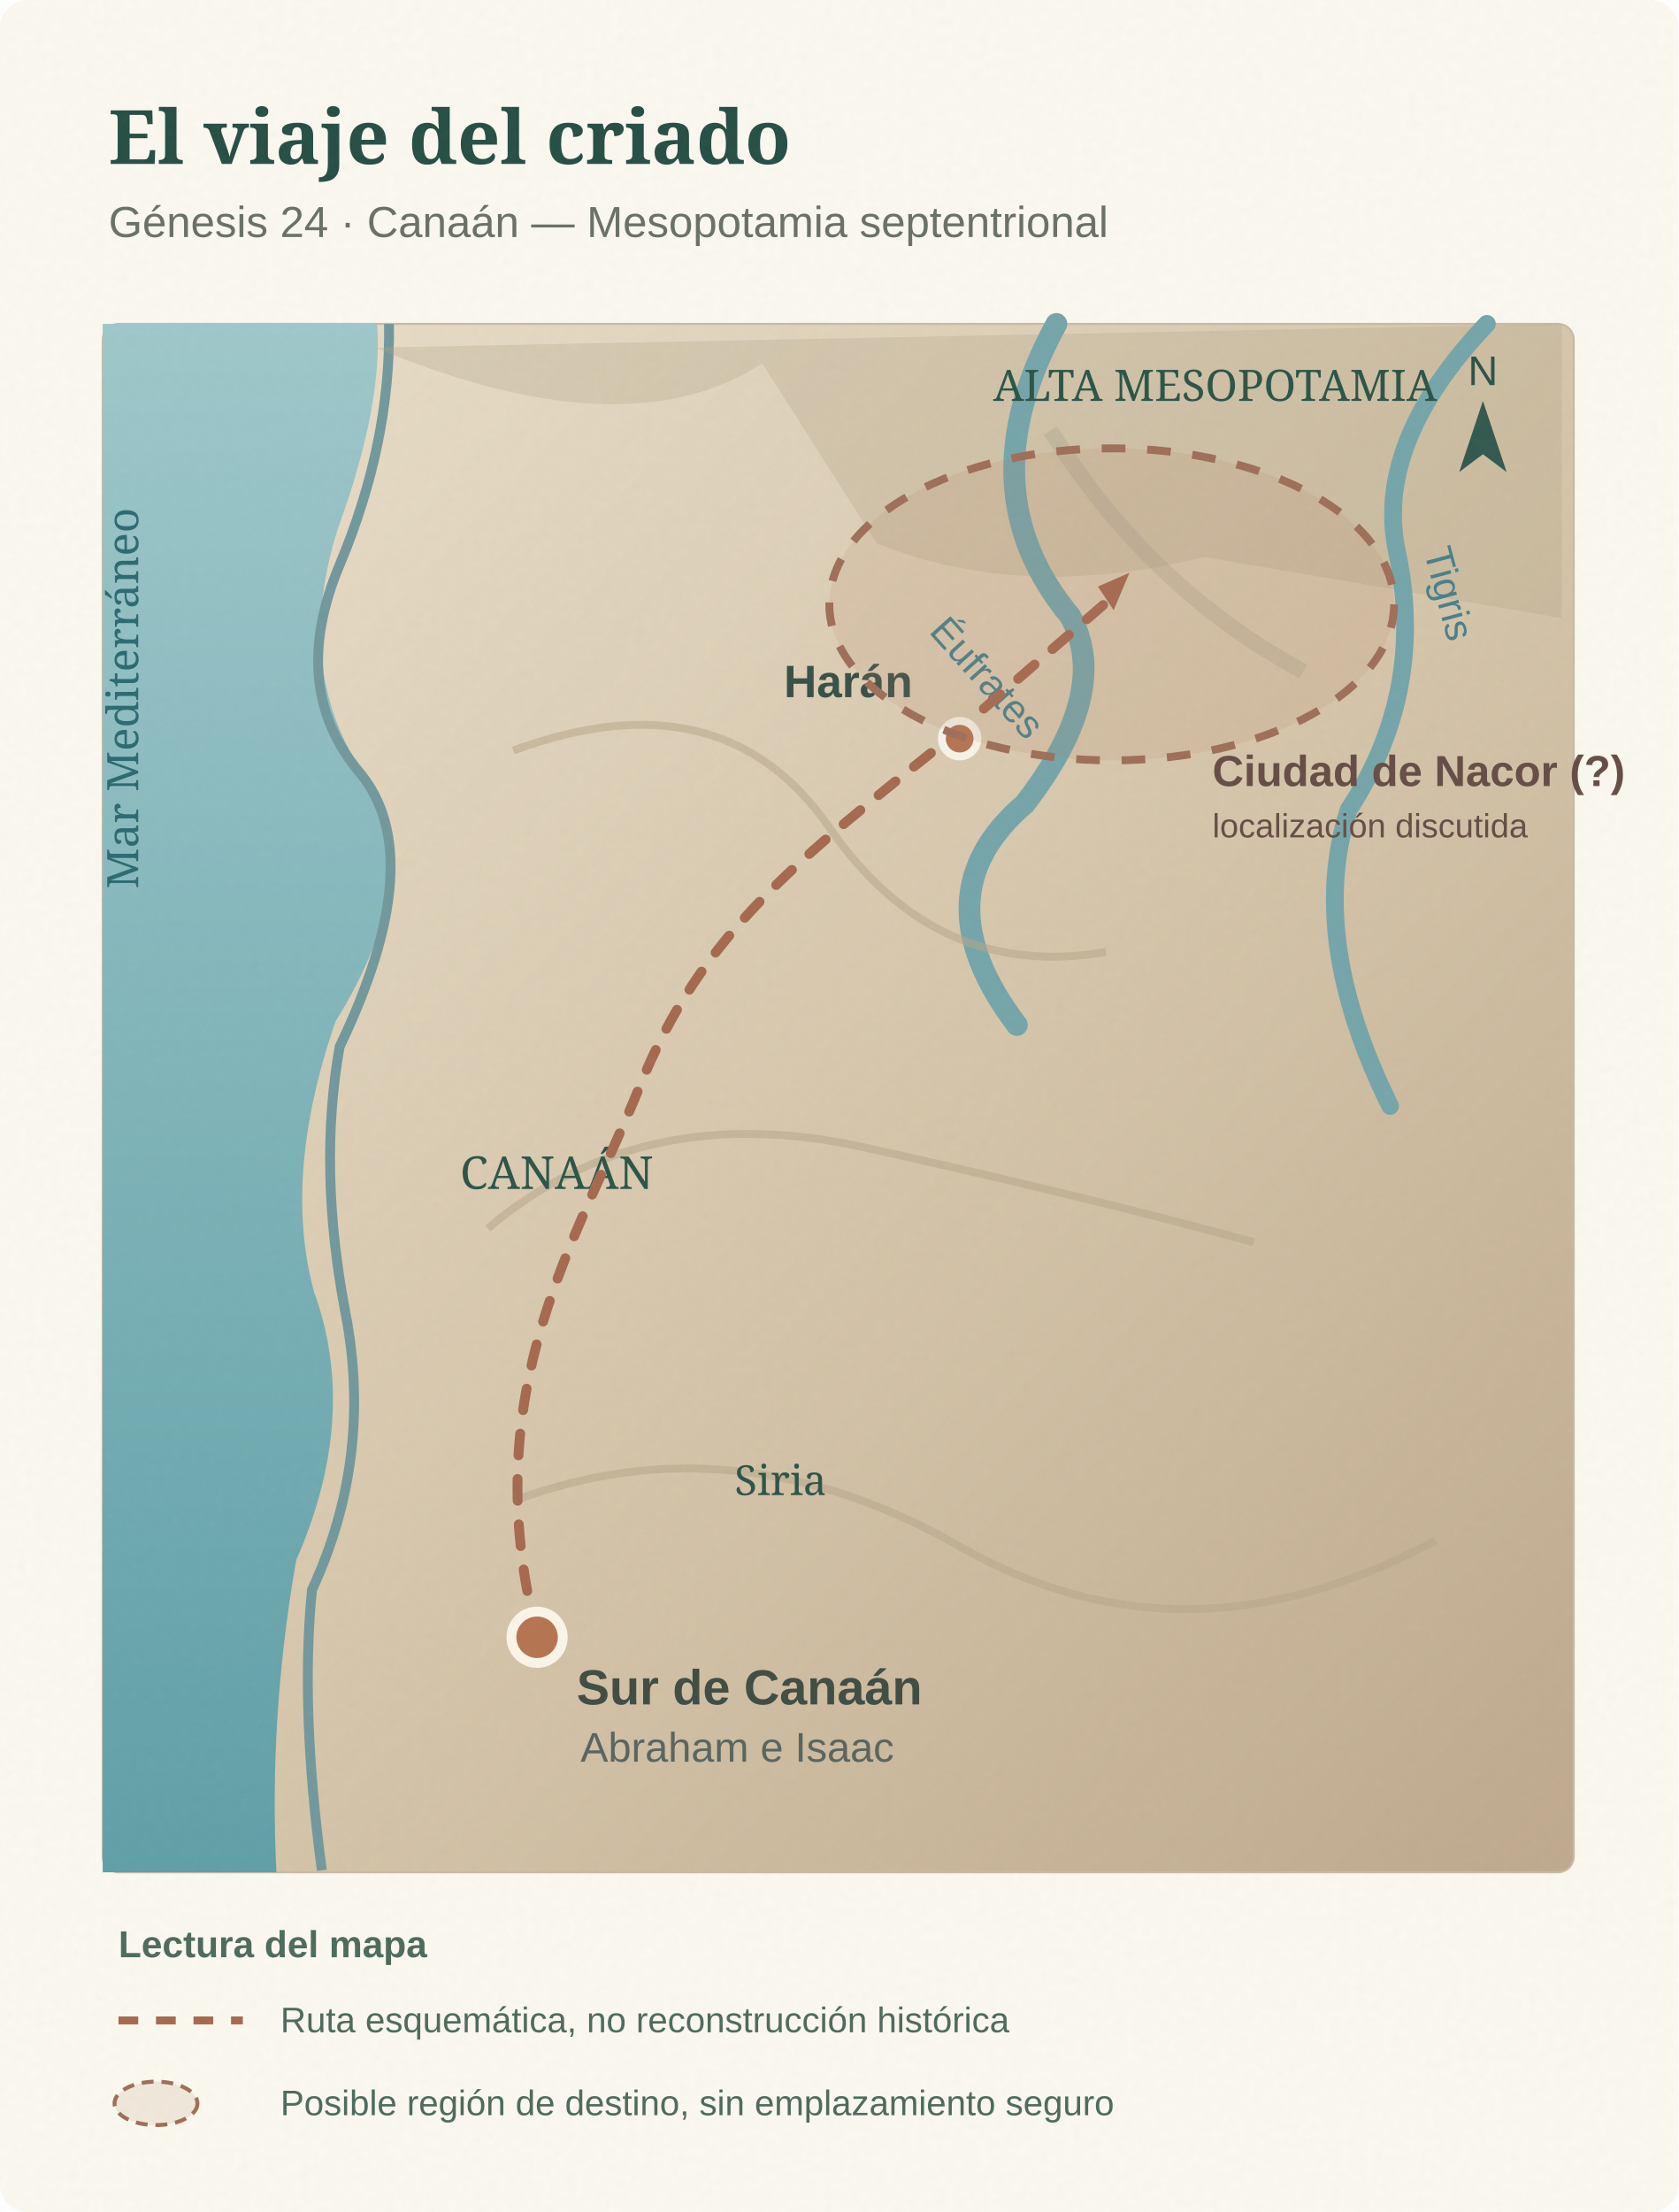
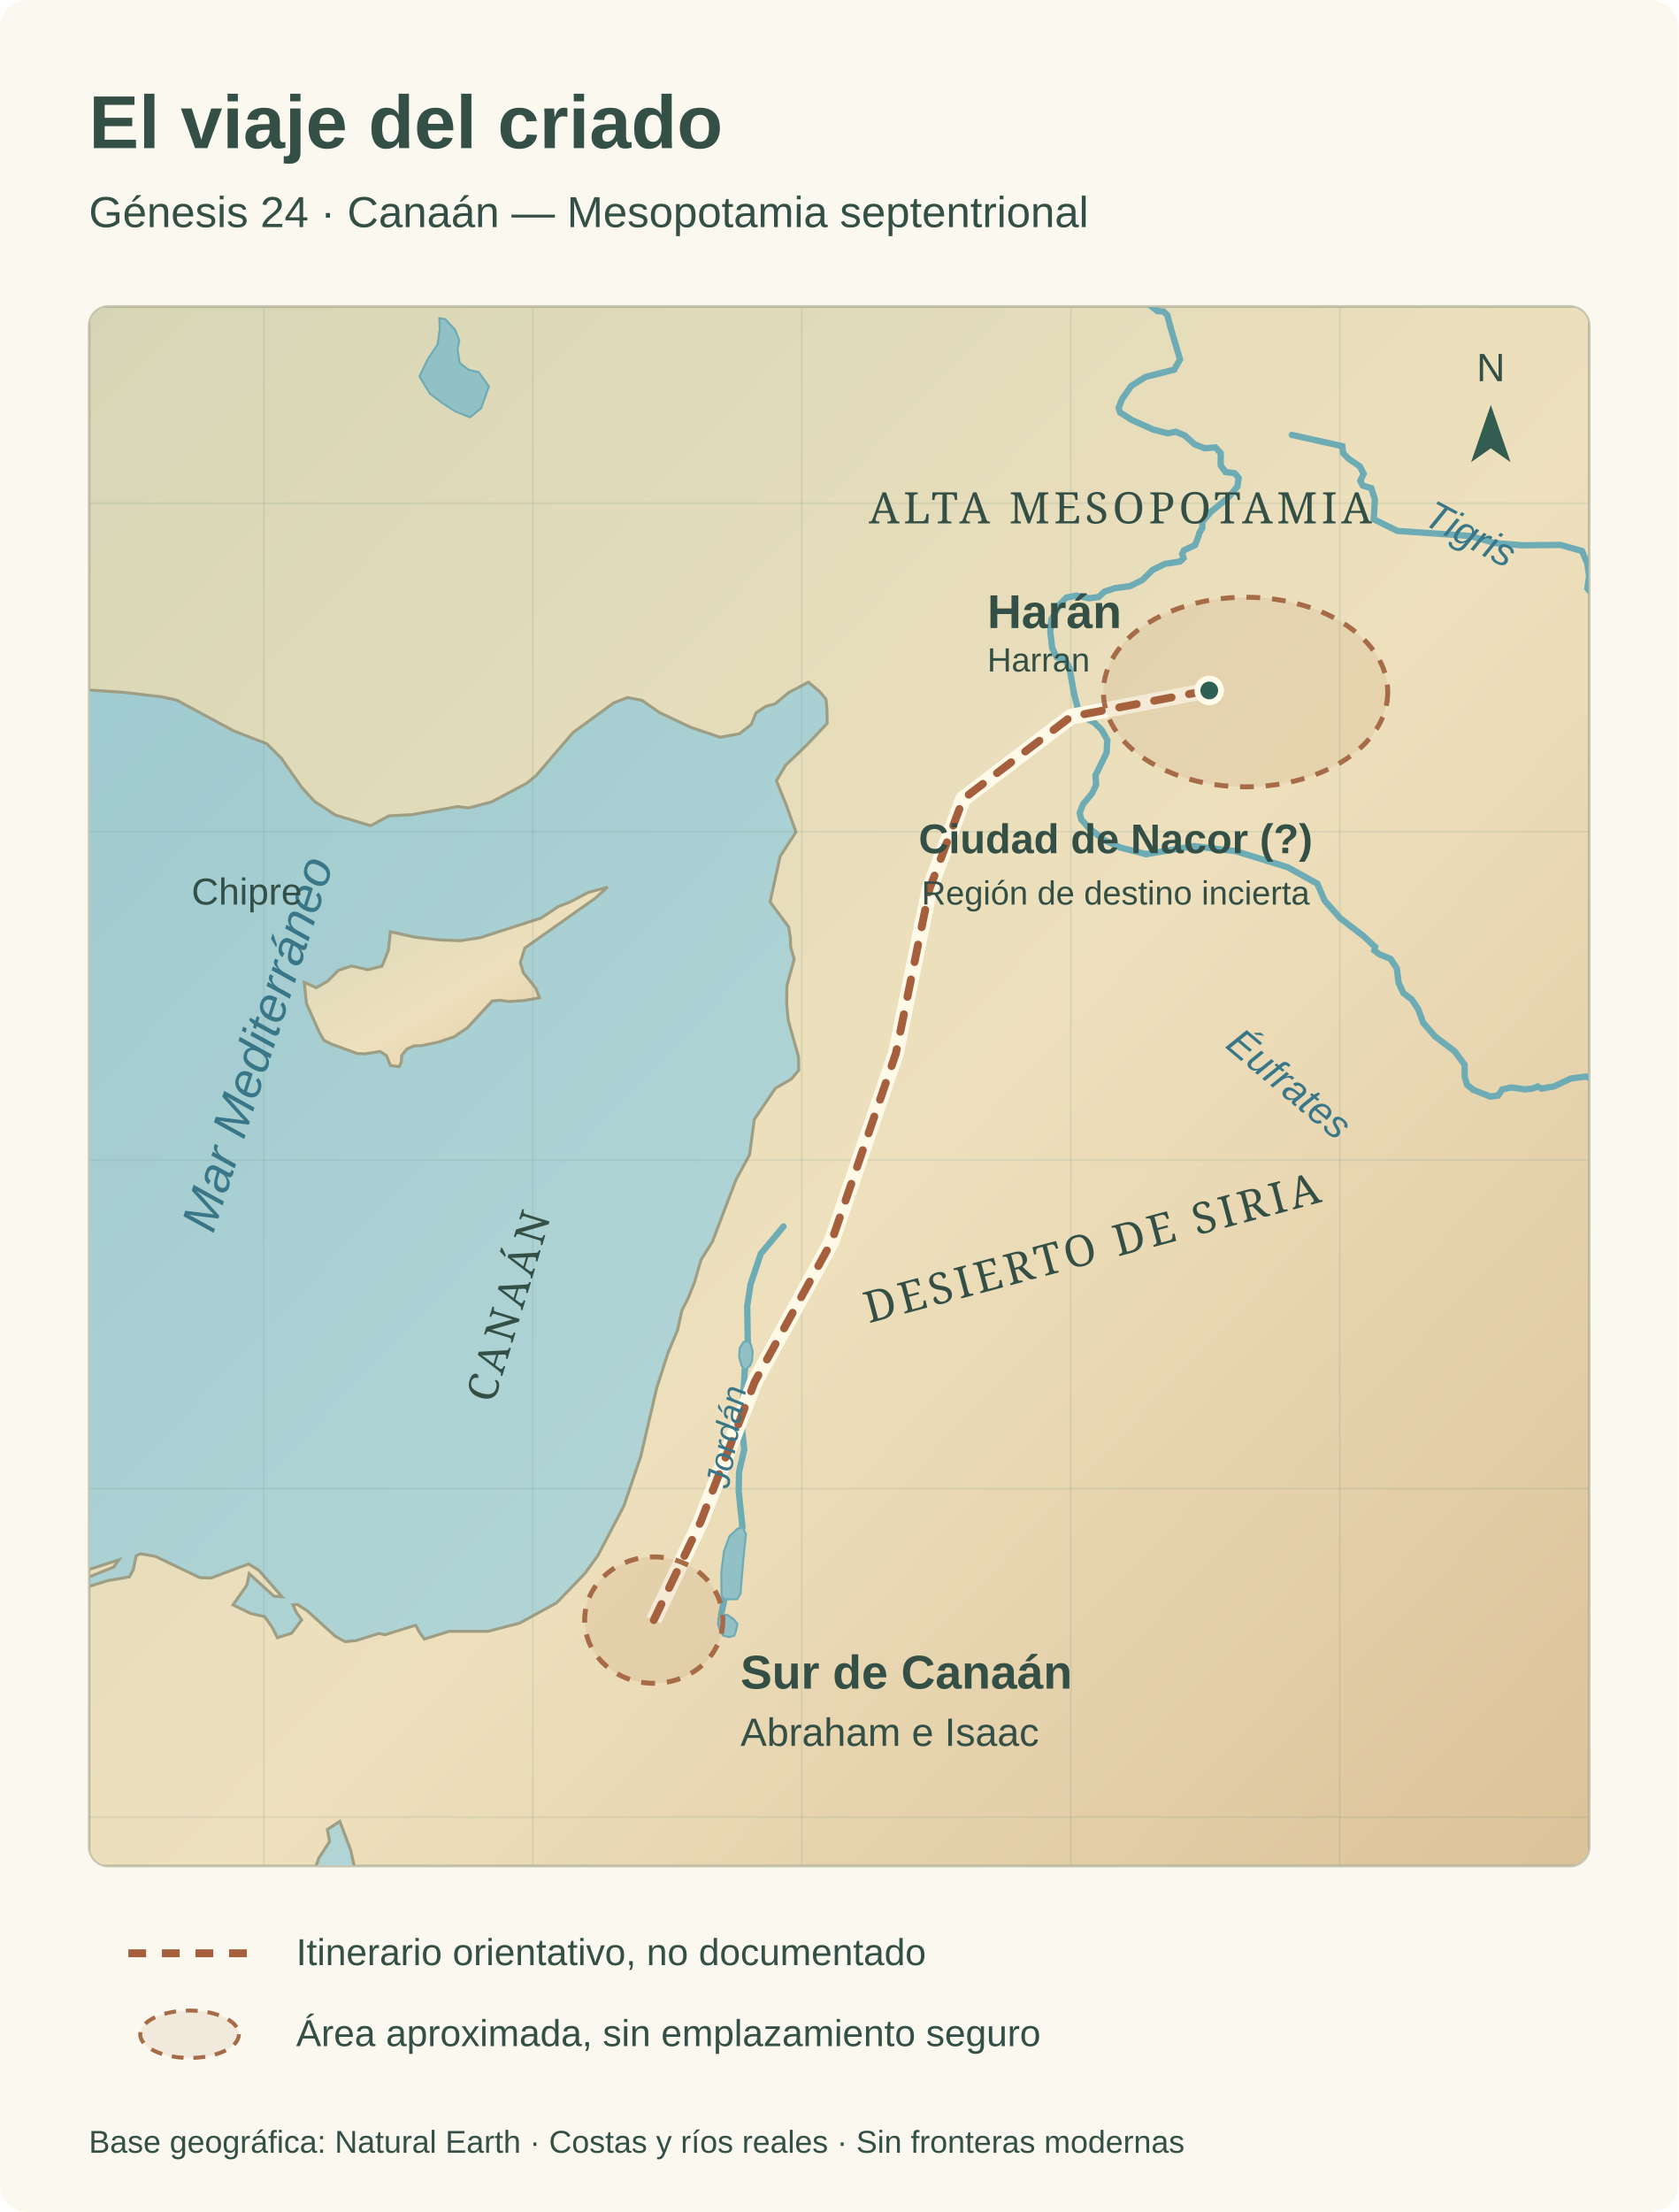
<svg xmlns="http://www.w3.org/2000/svg" viewBox="0 0 850 1120" role="img" aria-labelledby="title description">
  <defs>
-     <linearGradient id="earth" x1="0" y1="0" x2="1" y2="1">
-       <stop stop-color="#e9dfcb" />
-       <stop offset=".55" stop-color="#d4c4a8" />
-       <stop offset="1" stop-color="#bda88c" />
+     <linearGradient id="land" x1="0" y1="0" x2="1" y2="1">
+       <stop stop-color="#d6d6b6" />
+       <stop offset=".55" stop-color="#eee0bd" />
+       <stop offset="1" stop-color="#dbc299" />
    </linearGradient>
-     <linearGradient id="water" x1="0" y1="0" x2="0" y2="1">
-       <stop stop-color="#9ec7ca" />
-       <stop offset="1" stop-color="#5e9fa6" />
+     <linearGradient id="sea" x1="0" y1="0" x2="1" y2="1">
+       <stop stop-color="#9bc8ce" />
+       <stop offset="1" stop-color="#c1dedb" />
    </linearGradient>
-     <filter id="grain">
-       <feTurbulence type="fractalNoise" baseFrequency=".23" numOctaves="3" seed="7" />
-       <feColorMatrix type="saturate" values="0" />
-       <feComponentTransfer>
-         <feFuncA type="linear" slope=".045" />
-       </feComponentTransfer>
-     </filter>
+     <clipPath id="frame">
+       <rect x="45" y="155" width="760" height="790" rx="10" />
+     </clipPath>
+     <style>text{font-family:Arial,sans-serif;fill:#344f45}.label{stroke:none}.region{font-family:Georgia,serif;letter-spacing:2px}.water{fill:#397788;font-style:italic}.small{font-size:18px}</style>
  </defs>
  <rect width="850" height="1120" rx="14" fill="#fbf8ef" />
-   <text x="55" y="83" font-family="Georgia,serif" font-size="38" font-weight="bold" fill="#264e43">El viaje del criado</text>
-   <text x="55" y="120" font-family="Arial,sans-serif" font-size="22" fill="#697066">Génesis 24 · Canaán — Mesopotamia septentrional</text>
-   <rect x="52" y="164" width="745" height="784" fill="url(#earth)" stroke="#c5bba5" rx="8" />
-   <path d="M52 164H191Q194 205 171 268Q149 338 183 390T170 517Q143 595 159 654Q182 717 150 790Q136 870 140 948H52Z" fill="url(#water)" />
-   <path d="M197 164Q198 224 172 286T182 391T172 530Q161 592 175 665T158 805Q152 865 163 947" stroke="#72989b" stroke-width="5" fill="none" />
-   <path d="M190 176Q317 229 386 184L444 275Q517 305 610 282L791 313V164Z" fill="#b3a387" opacity=".3" />
-   <path d="M535 164Q489 248 542 312Q563 350 519 407Q465 453 515 519" stroke="#74a5a9" stroke-width="11" fill="none" stroke-linecap="round" />
-   <path d="M753 164Q697 223 707 277Q723 349 683 410Q662 475 704 560" stroke="#74a5a9" stroke-width="9" fill="none" stroke-linecap="round" />
-   <path d="M532 218Q582 298 660 340" stroke="#9d9981" stroke-width="8" opacity=".27" fill="none" />
-   <g stroke="#b6a589" fill="none" opacity=".55" stroke-width="4">
-     <path d="M260 380Q366 341 420 419T560 482" />
-     <path d="M247 622Q325 556 438 581T635 629" />
-     <path d="M260 760Q372 718 486 783T727 780" />
+   <text x="45" y="75" font-family="Georgia,serif" font-size="38" font-weight="bold">El viaje del criado</text>
+   <text x="45" y="115" font-size="22" fill="#697066">Génesis 24 · Canaán — Mesopotamia septentrional</text>
+   <g clip-path="url(#frame)">
+     <rect x="45" y="155" width="760" height="790" fill="url(#sea)" />
+     <path d="M301.3,454.9 L265.8,480.0 L263.5,487.4 L265.1,492.6 L270.1,498.8 L271.4,500.5 L273.2,505.2 L265.5,506.6 L257.7,507.1 L253.4,506.5 L249.3,506.8 L236.7,520.4 L229.9,525.0 L221.9,527.7 L213.7,529.4 L209.5,529.6 L205.9,531.3 L203.4,534.5 L203.3,537.5 L202.2,540.1 L197.7,539.5 L195.8,534.6 L192.6,532.4 L184.7,533.6 L180.8,533.4 L168.0,528.7 L164.1,526.8 L161.7,522.7 L155.2,508.1 L154.1,497.4 L160.2,500.1 L165.9,496.8 L171.4,491.3 L178.0,489.1 L182.1,490.0 L186.2,491.0 L193.5,489.2 L196.7,481.1 L197.7,471.8 L210.1,474.5 L222.6,475.9 L232.9,476.3 L243.1,474.8 L274.1,464.8 L282.9,458.9 L288.3,456.9 L297.8,451.9 L307.7,449.2 L301.3,454.9 Z" fill="url(#land)" fill-rule="evenodd" stroke="#9d9e83" stroke-width="1.5" />
+     <path d="M805.0,155.0 L805.0,945.0 L179.4,945.0 L177.6,936.8 L172.1,922.2 L165.8,926.3 L166.9,932.4 L161.4,940.9 L160.0,945.0 L45.0,945.0 L45.0,794.7 L60.2,789.8 L57.5,793.5 L45.0,798.5 L45.0,803.3 L45.0,803.3 L54.6,800.3 L65.6,798.4 L67.5,794.7 L69.0,787.7 L71.1,786.7 L78.6,788.0 L101.2,798.8 L106.8,799.0 L122.6,793.1 L126.0,791.9 L131.1,795.1 L142.8,808.5 L138.7,808.2 L126.2,796.8 L125.1,802.5 L118.0,812.6 L126.9,816.9 L134.1,818.6 L138.0,824.2 L140.5,829.2 L147.6,827.0 L152.8,820.2 L150.1,816.4 L148.3,812.5 L150.6,812.4 L155.6,815.6 L169.8,828.5 L174.7,831.2 L180.2,830.7 L191.8,827.1 L195.0,827.7 L210.5,822.9 L212.4,826.4 L214.9,829.9 L227.4,826.0 L247.1,826.0 L263.2,821.8 L281.8,811.6 L283.3,810.1 L296.2,796.7 L302.3,788.3 L302.8,787.6 L316.0,762.4 L324.5,737.4 L332.6,702.7 L338.3,685.0 L343.2,673.3 L345.3,663.6 L348.5,657.3 L351.8,649.0 L355.0,637.9 L360.8,628.7 L372.7,597.4 L379.6,584.7 L382.0,566.8 L392.7,551.0 L400.7,546.4 L404.5,541.9 L404.4,535.1 L399.2,516.6 L398.4,508.5 L398.5,499.2 L402.2,485.7 L400.4,479.4 L400.3,475.1 L399.4,469.3 L390.0,456.7 L395.1,433.6 L398.7,428.0 L403.1,421.3 L398.3,407.9 L393.2,395.3 L398.0,387.3 L408.2,377.6 L418.9,366.3 L418.8,359.3 L418.3,354.0 L415.2,350.3 L409.4,345.4 L399.5,350.6 L392.5,356.4 L387.9,357.6 L382.9,360.9 L380.5,366.8 L374.5,371.5 L364.7,373.3 L349.9,368.3 L334.0,360.8 L325.1,354.6 L317.7,353.2 L310.8,355.9 L290.2,370.9 L271.4,392.8 L266.7,396.6 L249.0,406.0 L237.3,409.1 L231.8,408.4 L208.5,412.5 L196.9,413.1 L187.7,418.1 L169.9,412.7 L159.3,405.8 L152.9,398.8 L142.4,383.8 L135.1,376.6 L118.4,370.1 L89.5,354.5 L81.8,352.8 L62.0,350.5 L45.0,349.4 L45.0,155.0 Z" fill="url(#land)" fill-rule="evenodd" stroke="#9d9e83" stroke-width="1.5" />
+     <path d="M133.6 155V945" stroke="#648b80" opacity=".13" stroke-width="1" />
+     <path d="M269.8 155V945" stroke="#648b80" opacity=".13" stroke-width="1" />
+     <path d="M406.0 155V945" stroke="#648b80" opacity=".13" stroke-width="1" />
+     <path d="M542.3 155V945" stroke="#648b80" opacity=".13" stroke-width="1" />
+     <path d="M678.5 155V945" stroke="#648b80" opacity=".13" stroke-width="1" />
+     <path d="M45 920.1H805" stroke="#648b80" opacity=".13" stroke-width="1" />
+     <path d="M45 753.7H805" stroke="#648b80" opacity=".13" stroke-width="1" />
+     <path d="M45 587.4H805" stroke="#648b80" opacity=".13" stroke-width="1" />
+     <path d="M45 421.1H805" stroke="#648b80" opacity=".13" stroke-width="1" />
+     <path d="M45 254.8H805" stroke="#648b80" opacity=".13" stroke-width="1" />
+     <path d="M580.5,432.5 L567.2,429.1 L559.0,425.2 L551.7,419.5 L547.6,414.9 L546.8,411.6 L548.5,407.2 L553.0,401.8 L555.1,397.5 L554.8,392.6" fill="none" stroke="#6dabb5" stroke-width="3.2" stroke-linecap="round" />
+     <path d="M594.6,187.2 L597.6,182.0 L592.6,165.1" fill="none" stroke="#6dabb5" stroke-width="3.2" stroke-linecap="round" />
+     <path d="M366.7,809.8 L369.6,790.1 L371.9,781.0 L376.0,773.2" fill="none" stroke="#6dabb5" stroke-width="3.2" stroke-linecap="round" />
+     <path d="M378.7,678.9 L377.2,693.8" fill="none" stroke="#6dabb5" stroke-width="3.2" stroke-linecap="round" />
+     <path d="M580.4,432.5 L604.6,428.4 L625.9,431.0 L652.1,439.1 L667.1,447.4 L670.9,456.1 L678.8,465.0 L690.7,474.1 L696.4,479.5 L696.0,481.2 L698.6,483.2 L704.2,485.5 L707.4,490.3 L708.3,497.7 L710.8,502.9 L715.0,506.1 L718.3,511.1 L720.7,517.8 L726.9,524.9 L736.7,532.3 L741.7,539.1 L741.8,545.4 L743.0,549.3 L746.1,551.8" fill="none" stroke="#6dabb5" stroke-width="3.2" stroke-linecap="round" />
+     <path d="M544.0,351.6 L546.1,359.5 L549.3,363.4 L554.2,365.9 L558.0,369.7 L560.8,374.7 L560.4,381.1 L554.8,392.6" fill="none" stroke="#6dabb5" stroke-width="3.2" stroke-linecap="round" />
+     <path d="M654.2,220.2 L679.8,225.9 L680.2,229.4 L683.1,232.4 L688.7,236.2 L690.6,239.9 L688.9,243.5 L690.2,245.9 L694.5,247.2 L696.3,252.9 L695.7,262.9 L707.6,268.8 L744.5,271.4 L757.2,275.0 L771.0,276.1 L790.2,275.9 L801.2,279.0 L803.9,285.4 L804.8,291.7 L803.9,297.9 L806.7,301.3 L813.3,301.8 L821.1,305.1 L830.1,311.2 L836.1,318.9 L840.4,332.8" fill="none" stroke="#6dabb5" stroke-width="3.2" stroke-linecap="round" />
+     <path d="M1050.6,811.5 L1055.9,817.9 L1065.8,821.6 L1081.9,824.8 L1095.5,829.7 L1112.0,839.8 L1120.1,845.0 L1126.7,845.1 L1134.4,841.7 L1147.5,840.3 L1166.2,840.8 L1177.9,839.7 L1182.5,836.9 L1185.5,836.5 L1187.2,839.5" fill="none" stroke="#6dabb5" stroke-width="3.2" stroke-linecap="round" />
+     <path d="M746.1,551.8 L754.7,555.2 L758.7,554.7 L760.8,551.6 L765.4,550.6 L772.5,551.6 L775.9,551.2 L777.2,550.8 L778.7,550.1 L780.8,551.2 L786.9,550.1 L795.5,546.1 L803.0,545.1 L809.4,547.2 L814.0,550.3 L818.5,556.7 L823.1,562.3 L826.3,563.5 L829.7,562.0 L831.6,562.7 L832.7,563.3 L834.2,563.1 L835.4,559.6 L837.2,558.6 L839.7,560.0 L839.7,562.3 L837.3,565.5 L837.3,568.2 L839.9,570.4 L840.9,573.7 L840.3,578.0 L843.2,582.5 L845.2,584.1 L849.5,587.4 L852.3,592.1 L851.6,596.8 L853.1,598.2 L856.8,596.5 L860.6,596.6 L864.5,598.6 L865.7,602.4 L864.1,608.0 L867.0,614.8 L874.5,622.6 L880.5,627.3 L885.1,628.8 L888.2,628.6 L890.1,626.8 L893.4,627.8 L898.4,631.4 L902.5,632.8 L905.6,631.8 L913.8,633.8 L919.3,635.8 L927.1,638.7 L935.7,644.7 L939.6,651.8 L942.3,654.1 L944.5,654.1 L947.4,654.4 L953.0,657.3 L959.3,666.2 L968.3,684.9 L968.9,687.8 L968.9,693.3 L967.1,701.8 L968.4,712.5 L972.9,724.8 L975.2,734.2 L975.3,740.7 L977.4,747.7 L981.5,755.3 L983.5,763.9 L983.3,773.5 L988.3,783.0 L1003.4,797.1 L1022.0,800.2 L1029.9,803.4 L1033.4,807.6 L1039.1,810.2 L1050.9,811.5" fill="none" stroke="#6dabb5" stroke-width="3.2" stroke-linecap="round" />
+     <path d="M594.6,187.2 L580.0,190.9 L572.9,195.4 L568.3,202.0 L566.5,206.5 L567.3,208.9 L573.1,212.6 L583.8,217.4 L591.3,219.4 L595.4,218.6 L600.0,220.5 L605.0,225.0 L610.2,227.0 L615.5,226.5 L618.2,229.4 L618.2,235.6 L620.6,239.0 L625.3,239.6 L627.3,242.0 L626.7,246.3 L622.0,252.0 L613.3,259.1 L608.9,264.2 L608.9,267.3 L607.4,269.8 L606.9,271.7 L605.2,276.0 L599.6,278.6 L598.7,280.5 L599.4,282.6 L597.6,284.3 L590.0,285.5 L583.7,288.6 L578.5,293.7 L572.2,296.8 L564.6,297.8 L559.3,299.6 L556.4,302.3 L551.6,302.9 L544.9,301.6 L540.0,302.6 L536.8,306.0 L532.4,313.7 L531.9,319.9 L532.9,328.3 L535.2,332.8 L539.0,333.5 L541.6,338.2 L544.0,351.6" fill="none" stroke="#6dabb5" stroke-width="3.2" stroke-linecap="round" />
+     <path d="M777.7,73.5 L769.0,87.1 L745.6,93.2 L730.9,94.5 L717.3,93.0 L705.5,93.3 L695.6,95.2 L690.0,97.2 L688.7,99.4 L690.1,103.1 L694.1,108.4 L694.9,113.9 L692.3,119.5 L689.6,123.0 L686.8,124.4 L674.4,122.1 L652.2,116.3 L638.6,114.8 L633.7,117.7 L623.8,120.2 L608.8,122.2 L592.7,127.0 L575.5,134.6 L571.3,143.2 L580.1,152.6 L586.1,157.5 L589.2,157.7 L591.2,159.6 L592.6,165.1" fill="none" stroke="#6dabb5" stroke-width="3.2" stroke-linecap="round" />
+     <path d="M366.8,809.9 L365.2,817.7" fill="none" stroke="#6dabb5" stroke-width="3.2" stroke-linecap="round" />
+     <path d="M377.2,693.8 L375.5,720.8 L376.9,734.0 L374.3,745.2 L374.1,755.0 L376.0,773.2" fill="none" stroke="#6dabb5" stroke-width="3.2" stroke-linecap="round" />
+     <path d="M396.8,621.0 L385.3,634.8 L380.1,650.3 L378.4,661.4 L378.7,678.9" fill="none" stroke="#6dabb5" stroke-width="3.2" stroke-linecap="round" />
+     <path d="M840.4,332.8 L844.3,338.8 L846.5,340.7 L848.1,341.3 L849.4,342.9 L849.7,348.3 L852.8,351.9 L863.3,355.8 L866.4,358.3 L867.5,360.1 L866.6,361.3 L873.2,362.3 L875.7,363.6 L876.1,366.1 L875.1,367.4 L872.6,367.6 L870.0,370.5 L867.3,376.2 L872.3,381.3 L885.0,385.8 L894.4,393.4 L900.5,404.0 L904.5,414.8 L906.5,425.6 L906.2,432.9 L903.8,436.7 L903.1,440.6 L904.1,444.6 L903.3,447.6 L900.6,449.6 L899.8,455.5 L900.7,465.2 L906.6,478.0 L917.3,493.8 L921.6,503.7 L919.5,507.8 L922.6,518.2 L931.1,535.0 L936.3,549.7 L938.3,562.5 L941.1,571.3 L944.4,576.2 L948.3,579.3 L954.8,581.2 L966.8,583.3 L973.4,585.8 L978.4,589.6 L980.1,595.0 L978.4,601.9 L978.1,606.6 L979.4,609.1 L978.2,612.6 L974.7,617.3 L972.7,621.9 L972.1,626.4 L973.0,633.1 L975.6,641.7 L978.0,646.2 L980.3,646.4 L983.7,651.0 L988.1,660.0 L996.9,668.6 L1010.3,676.8 L1017.8,680.0 L1020.9,679.6 L1021.9,680.6 L1021.9,682.5 L1022.1,684.5 L1024.5,686.9 L1028.6,688.4 L1034.4,689.0 L1036.8,691.2 L1036.7,694.4 L1039.4,698.6 L1045.2,703.5 L1054.7,707.5 L1074.2,712.0 L1089.3,702.3 L1096.5,701.2 L1100.9,704.9 L1110.6,708.7 L1125.6,712.6 L1134.4,716.9 L1137.0,721.6 L1137.3,727.0 L1135.3,733.1 L1134.8,737.9 L1135.8,741.3 L1138.7,744.4 L1143.6,747.2 L1147.7,752.6 L1151.2,760.6 L1155.9,764.7 L1161.6,764.9 L1164.8,768.2 L1165.3,774.6 L1170.4,784.7 L1180.1,798.7 L1184.9,813.1 L1185.4,837.0" fill="none" stroke="#6dabb5" stroke-width="3.2" stroke-linecap="round" />
+     <path d="M377.8,776.7 L376.5,789.2 L375.0,807.0 L373.4,809.7 L366.7,809.8 L365.4,807.9 L365.3,795.9 L366.6,785.5 L369.4,777.8 L373.5,774.0 L376.0,773.2 L377.8,776.7 L377.8,776.7 L377.8,776.7 L377.8,776.7 Z" fill="#91c0c5" stroke="#6dabb5" stroke-width="1" />
+     <path d="M232.8,183.8 L237.4,187.3 L242.4,188.4 L247.6,195.6 L243.7,206.7 L238.0,211.3 L230.5,208.3 L223.9,204.0 L217.7,199.3 L212.4,190.6 L216.6,181.9 L221.6,174.4 L222.7,166.9 L222.5,161.1 L225.5,161.6 L230.5,167.0 L232.6,172.3 L231.7,176.8 L232.8,183.8 L232.8,183.8 L232.8,183.8 Z" fill="#91c0c5" stroke="#6dabb5" stroke-width="1" />
+     <path d="M373.5,822.2 L373.1,824.1 L372.5,826.5 L371.8,828.2 L369.2,828.9 L366.3,828.2 L364.6,825.7 L363.6,822.1 L363.9,819.0 L365.2,817.7 L368.3,817.6 L371.5,819.8 L373.5,822.2 L373.5,822.2 L373.5,822.2 L373.5,822.2 Z" fill="#91c0c5" stroke="#6dabb5" stroke-width="1" />
+     <path d="M380.9,688.7 L379.9,691.4 L377.2,693.8 L375.5,691.4 L374.3,686.9 L374.6,682.6 L376.4,679.6 L378.7,678.9 L380.3,680.7 L381.2,684.4 L380.9,688.7 L380.9,688.7 L380.9,688.7 L380.9,688.7 Z" fill="#91c0c5" stroke="#6dabb5" stroke-width="1" />
+     <path d="M331.1,820.3 L354.9,770.4 L382.2,699.7 L421.0,629.0 L453.7,533.4 L470.7,450.2 L487.8,404.5 L542.3,362.9 L611.7,349.6" fill="none" stroke="#fff9e8" stroke-width="8" stroke-linejoin="round" />
+     <path d="M331.1,820.3 L354.9,770.4 L382.2,699.7 L421.0,629.0 L453.7,533.4 L470.7,450.2 L487.8,404.5 L542.3,362.9 L611.7,349.6" fill="none" stroke="#a65f3d" stroke-width="4" stroke-dasharray="9 9" stroke-linecap="round" stroke-linejoin="round" />
+     <ellipse cx="331.1" cy="820.3" rx="35" ry="32" fill="#a77748" fill-opacity=".12" stroke="#a66c48" stroke-width="2.5" stroke-dasharray="7 6" />
+     <ellipse cx="630.8" cy="350.4" rx="72" ry="48" fill="#a77748" fill-opacity=".12" stroke="#a66c48" stroke-width="2.5" stroke-dasharray="7 6" />
+     <circle cx="612.4" cy="349.6" r="6" fill="#2e6153" stroke="#fffae9" stroke-width="3" />
+     <text x="500" y="318" font-size="24" class="label" font-weight="bold">Harán</text>
+     <text x="500" y="340" font-size="17" class="label">Harran</text>
+     <text x="565" y="432" font-size="21" class="label" text-anchor="middle" font-weight="bold">Ciudad de Nacor (?)</text>
+     <text x="565" y="458" font-size="17" class="label" text-anchor="middle">Región de destino incierta</text>
+     <text x="440" y="265" font-size="22" class="region label">ALTA MESOPOTAMIA</text>
+     <text x="375" y="855" font-size="24" class="label" font-weight="bold">Sur de Canaán</text>
+     <text x="375" y="884" font-size="20" class="label">Abraham e Isaac</text>
+     <text x="250" y="711" font-size="21" class="region label" transform="rotate(-73 250 711)">CANAÁN</text>
+     <text x="440" y="670" font-size="22" class="region" transform="rotate(-15 440 670)">DESIERTO DE SIRIA</text>
+     <text x="108" y="625" font-size="25" class="water" transform="rotate(-72 108 625)">Mar Mediterráneo</text>
+     <text x="97" y="458" font-size="19" class="label">Chipre</text>
+     <text x="620" y="530" font-size="20" class="water label" transform="rotate(40 620 530)">Éufrates</text>
+     <text x="720" y="265" font-size="20" class="water label" transform="rotate(28 720 265)">Tigris</text>
+     <text x="369" y="754" font-size="17" class="water label" transform="rotate(-80 369 754)">Jordán</text>
+     <g transform="translate(755 205)">
+       <text x="0" y="-12" font-size="20" text-anchor="middle">N</text>
+       <path d="M0 0L-10 29 0 22 10 29Z" fill="#335d50" />
+     </g>
  </g>
-   <text x="70" y="450" font-family="Georgia,serif" font-size="22" fill="#2c6971" transform="rotate(-90 70 450)">Mar Mediterráneo</text>
-   <text x="470" y="320" font-size="20" fill="#47808b" font-family="Arial" transform="rotate(48 470 320)">Éufrates</text>
-   <text x="721" y="279" font-size="20" fill="#47808b" font-family="Arial" transform="rotate(75 721 279)">Tigris</text>
-   <g font-family="Georgia,serif" font-size="23" fill="#2b5446">
-     <text x="233" y="602">CANAÁN</text>
-     <text x="503" y="203" font-size="22">ALTA MESOPOTAMIA</text>
-     <text x="372" y="757" font-size="21">Siria</text>
-   </g>
-   <path d="M272 828C240 704 293 627 324 550S403 436 483 372L566 300" fill="none" stroke="#a5684f" stroke-width="5" stroke-dasharray="11 12" stroke-linecap="round" />
-   <path d="M556 297l16-7-8 19" fill="#a5684f" />
-   <circle cx="272" cy="829" r="13" fill="#b57451" stroke="#faf5e7" stroke-width="5" />
-   <text x="292" y="863" font-family="Arial" font-size="25" fill="#3f4c42" font-weight="bold">Sur de Canaán</text>
-   <text x="294" y="892" font-family="Arial" font-size="21" fill="#59645e">Abraham e Isaac</text>
-   <circle cx="486" cy="374" r="9" fill="#b57451" stroke="#f6f3e8" stroke-width="4" />
-   <text x="397" y="353" font-family="Arial" font-size="23" font-weight="bold" fill="#384f45">Harán</text>
-   <ellipse cx="563" cy="306" rx="143" ry="79" fill="#ab7d63" fill-opacity=".14" stroke="#9e6e58" stroke-width="4" stroke-dasharray="12 11" />
-   <text x="614" y="398" font-family="Arial" font-size="22" font-weight="bold" fill="#654d44">Ciudad de Nacor (?)</text>
-   <text x="614" y="424" font-family="Arial" font-size="17" fill="#654d44">localización discutida</text>
-   <g fill="#4c6a5b" font-family="Arial,sans-serif">
-     <text x="60" y="991" font-size="19" font-weight="bold">Lectura del mapa</text>
-     <path d="M60 1023h63" stroke="#a5684f" stroke-width="4" stroke-dasharray="10 9" />
-     <text x="142" y="1029" font-size="18">Ruta esquemática, no reconstrucción histórica</text>
-     <ellipse cx="79" cy="1065" rx="21" ry="11" fill="#ab7d63" fill-opacity=".14" stroke="#9e6e58" stroke-dasharray="6 4" stroke-width="2" />
-     <text x="142" y="1071" font-size="18">Posible región de destino, sin emplazamiento seguro</text>
-   </g>
-   <g font-family="Arial" fill="#2b5247">
-     <text x="751" y="195" font-size="21" text-anchor="middle">N</text>
-     <path d="M751 203l-12 36 12-9 12 9Z" fill="#32584e" />
-   </g>
-   <rect width="850" height="1120" filter="url(#grain)" pointer-events="none" />
+   <rect x="45" y="155" width="760" height="790" rx="10" fill="none" stroke="#c6c5b0" />
+   <path d="M65 989H128" stroke="#a65f3d" stroke-width="4" stroke-dasharray="9 8" />
+   <text x="150" y="995" font-size="19">Itinerario orientativo, no documentado</text>
+   <ellipse cx="96" cy="1030" rx="25" ry="12" fill="#a77748" fill-opacity=".12" stroke="#a66c48" stroke-width="2" stroke-dasharray="6 5" />
+   <text x="150" y="1036" font-size="19">Área aproximada, sin emplazamiento seguro</text>
+   <text x="45" y="1090" font-size="16" fill="#748074">Base geográfica: Natural Earth · Costas y ríos reales · Sin fronteras modernas</text>
</svg>
